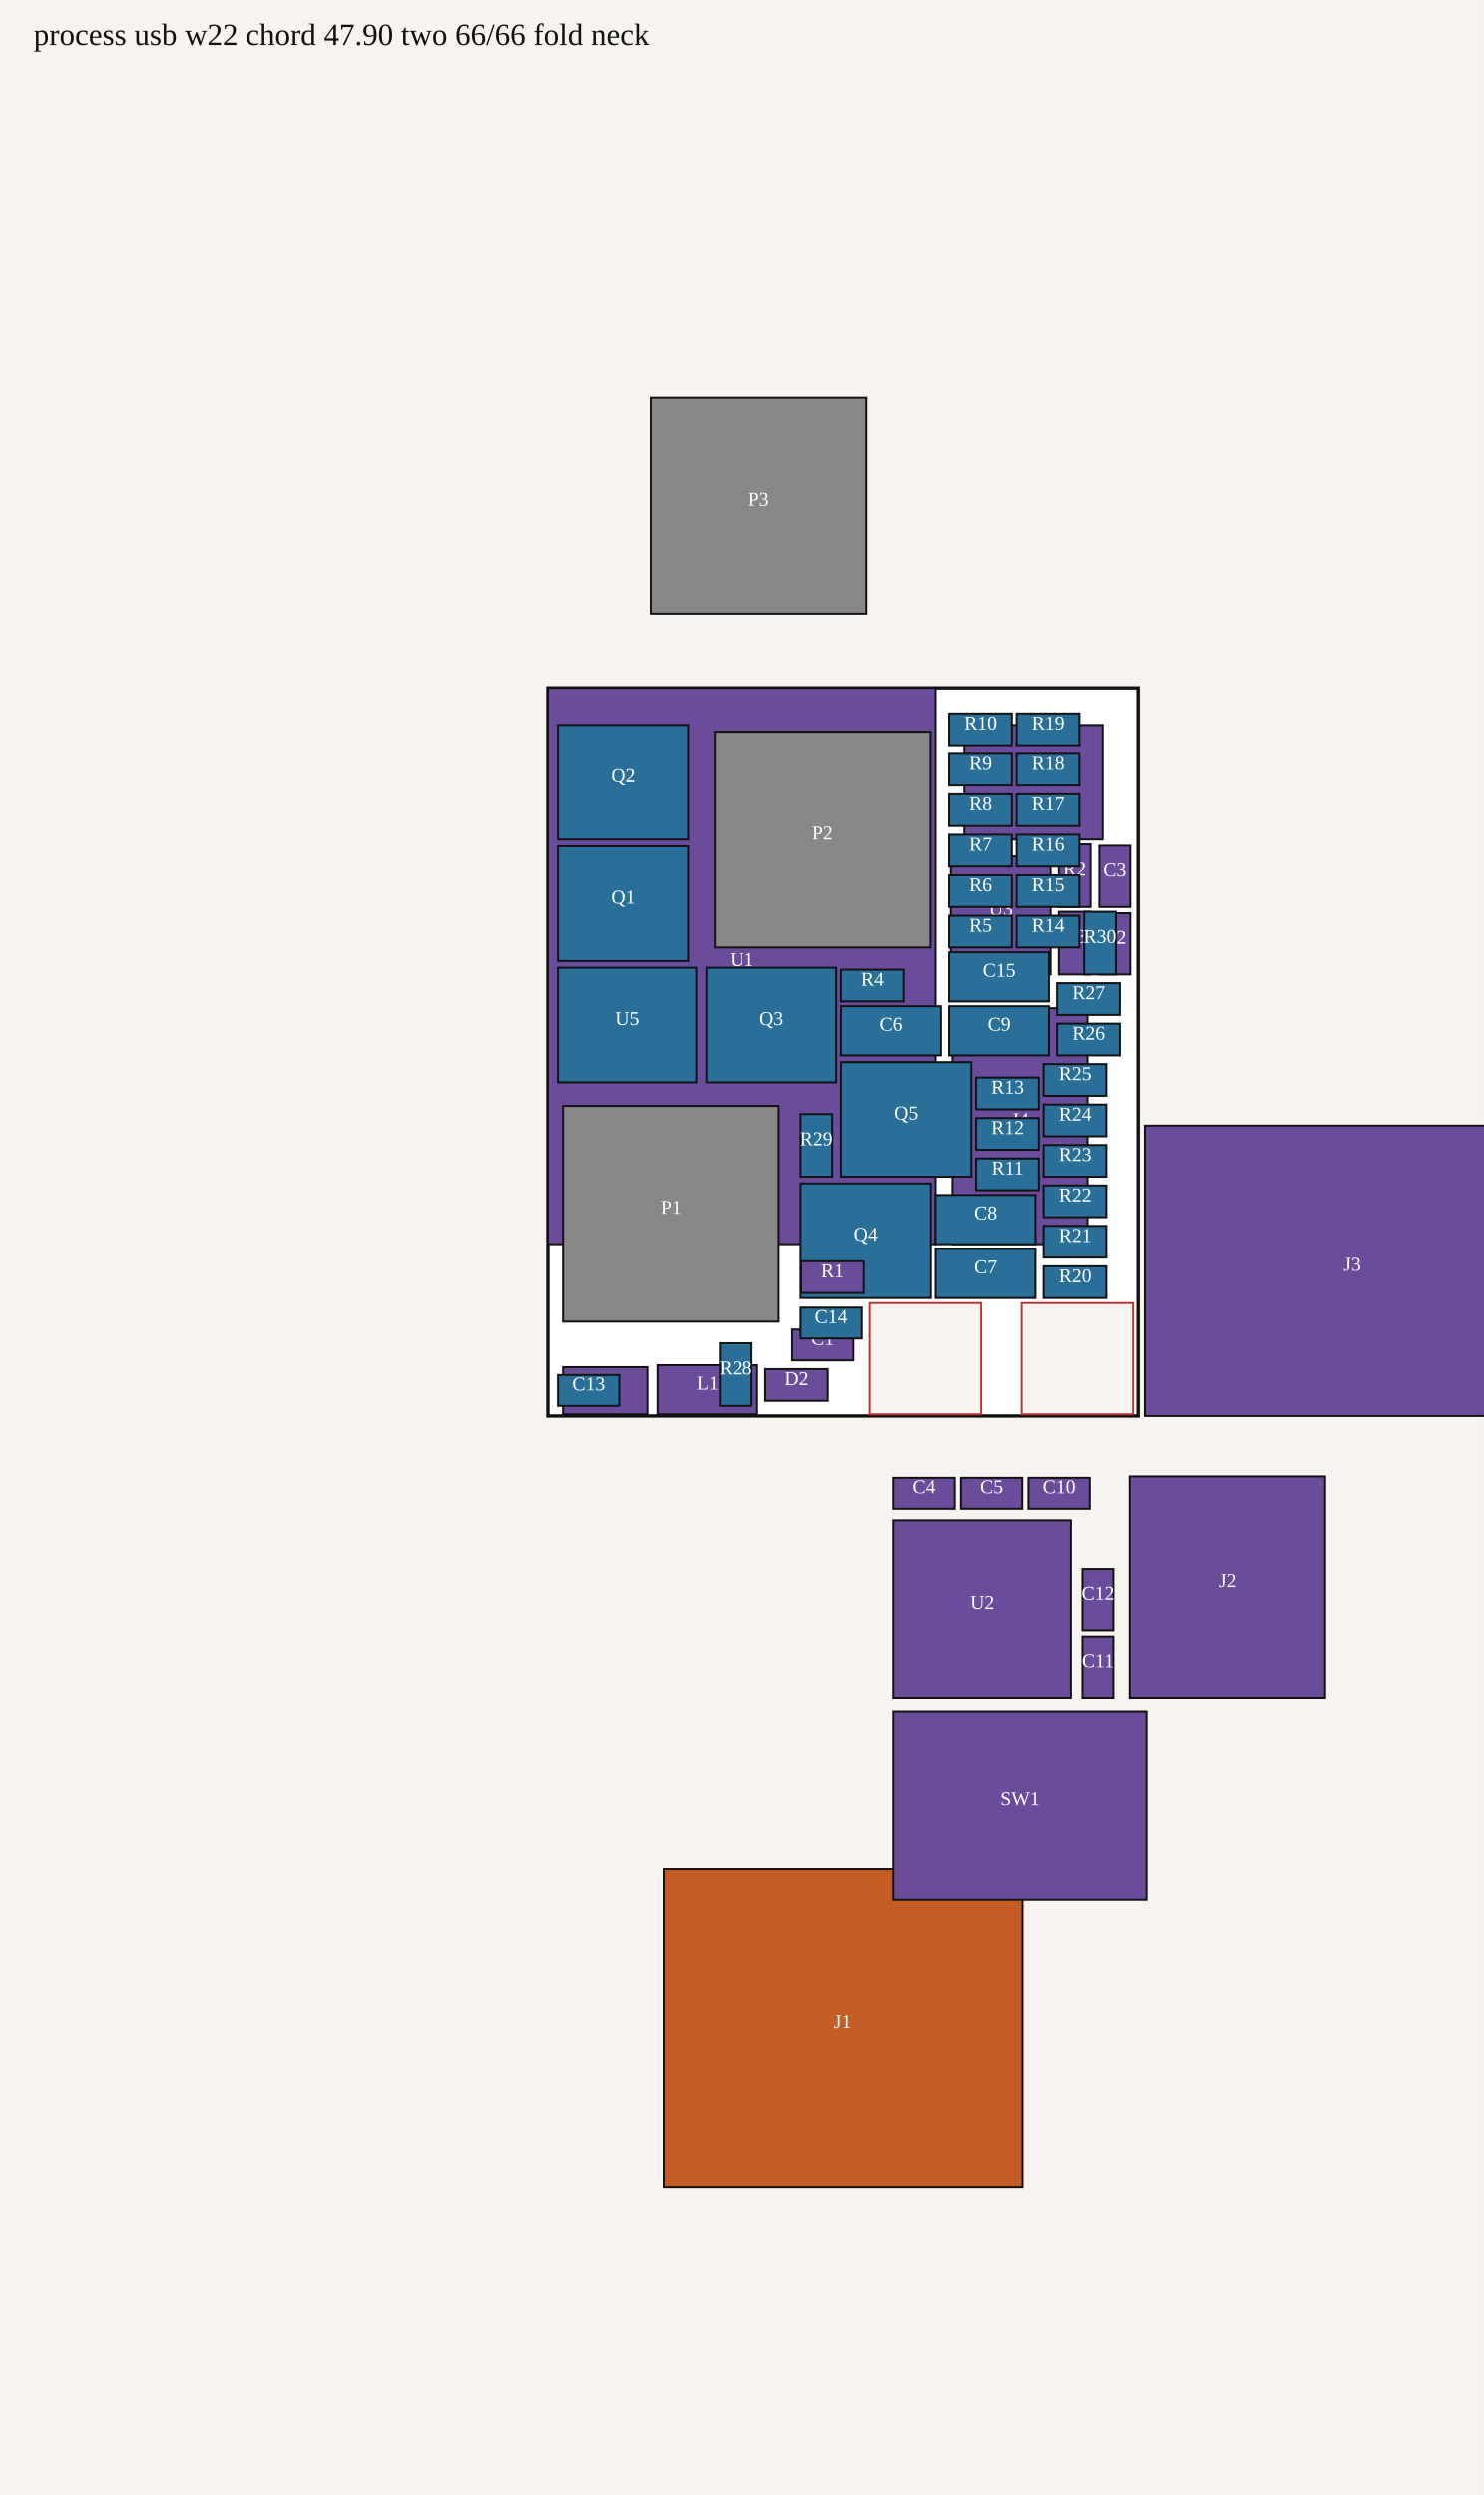
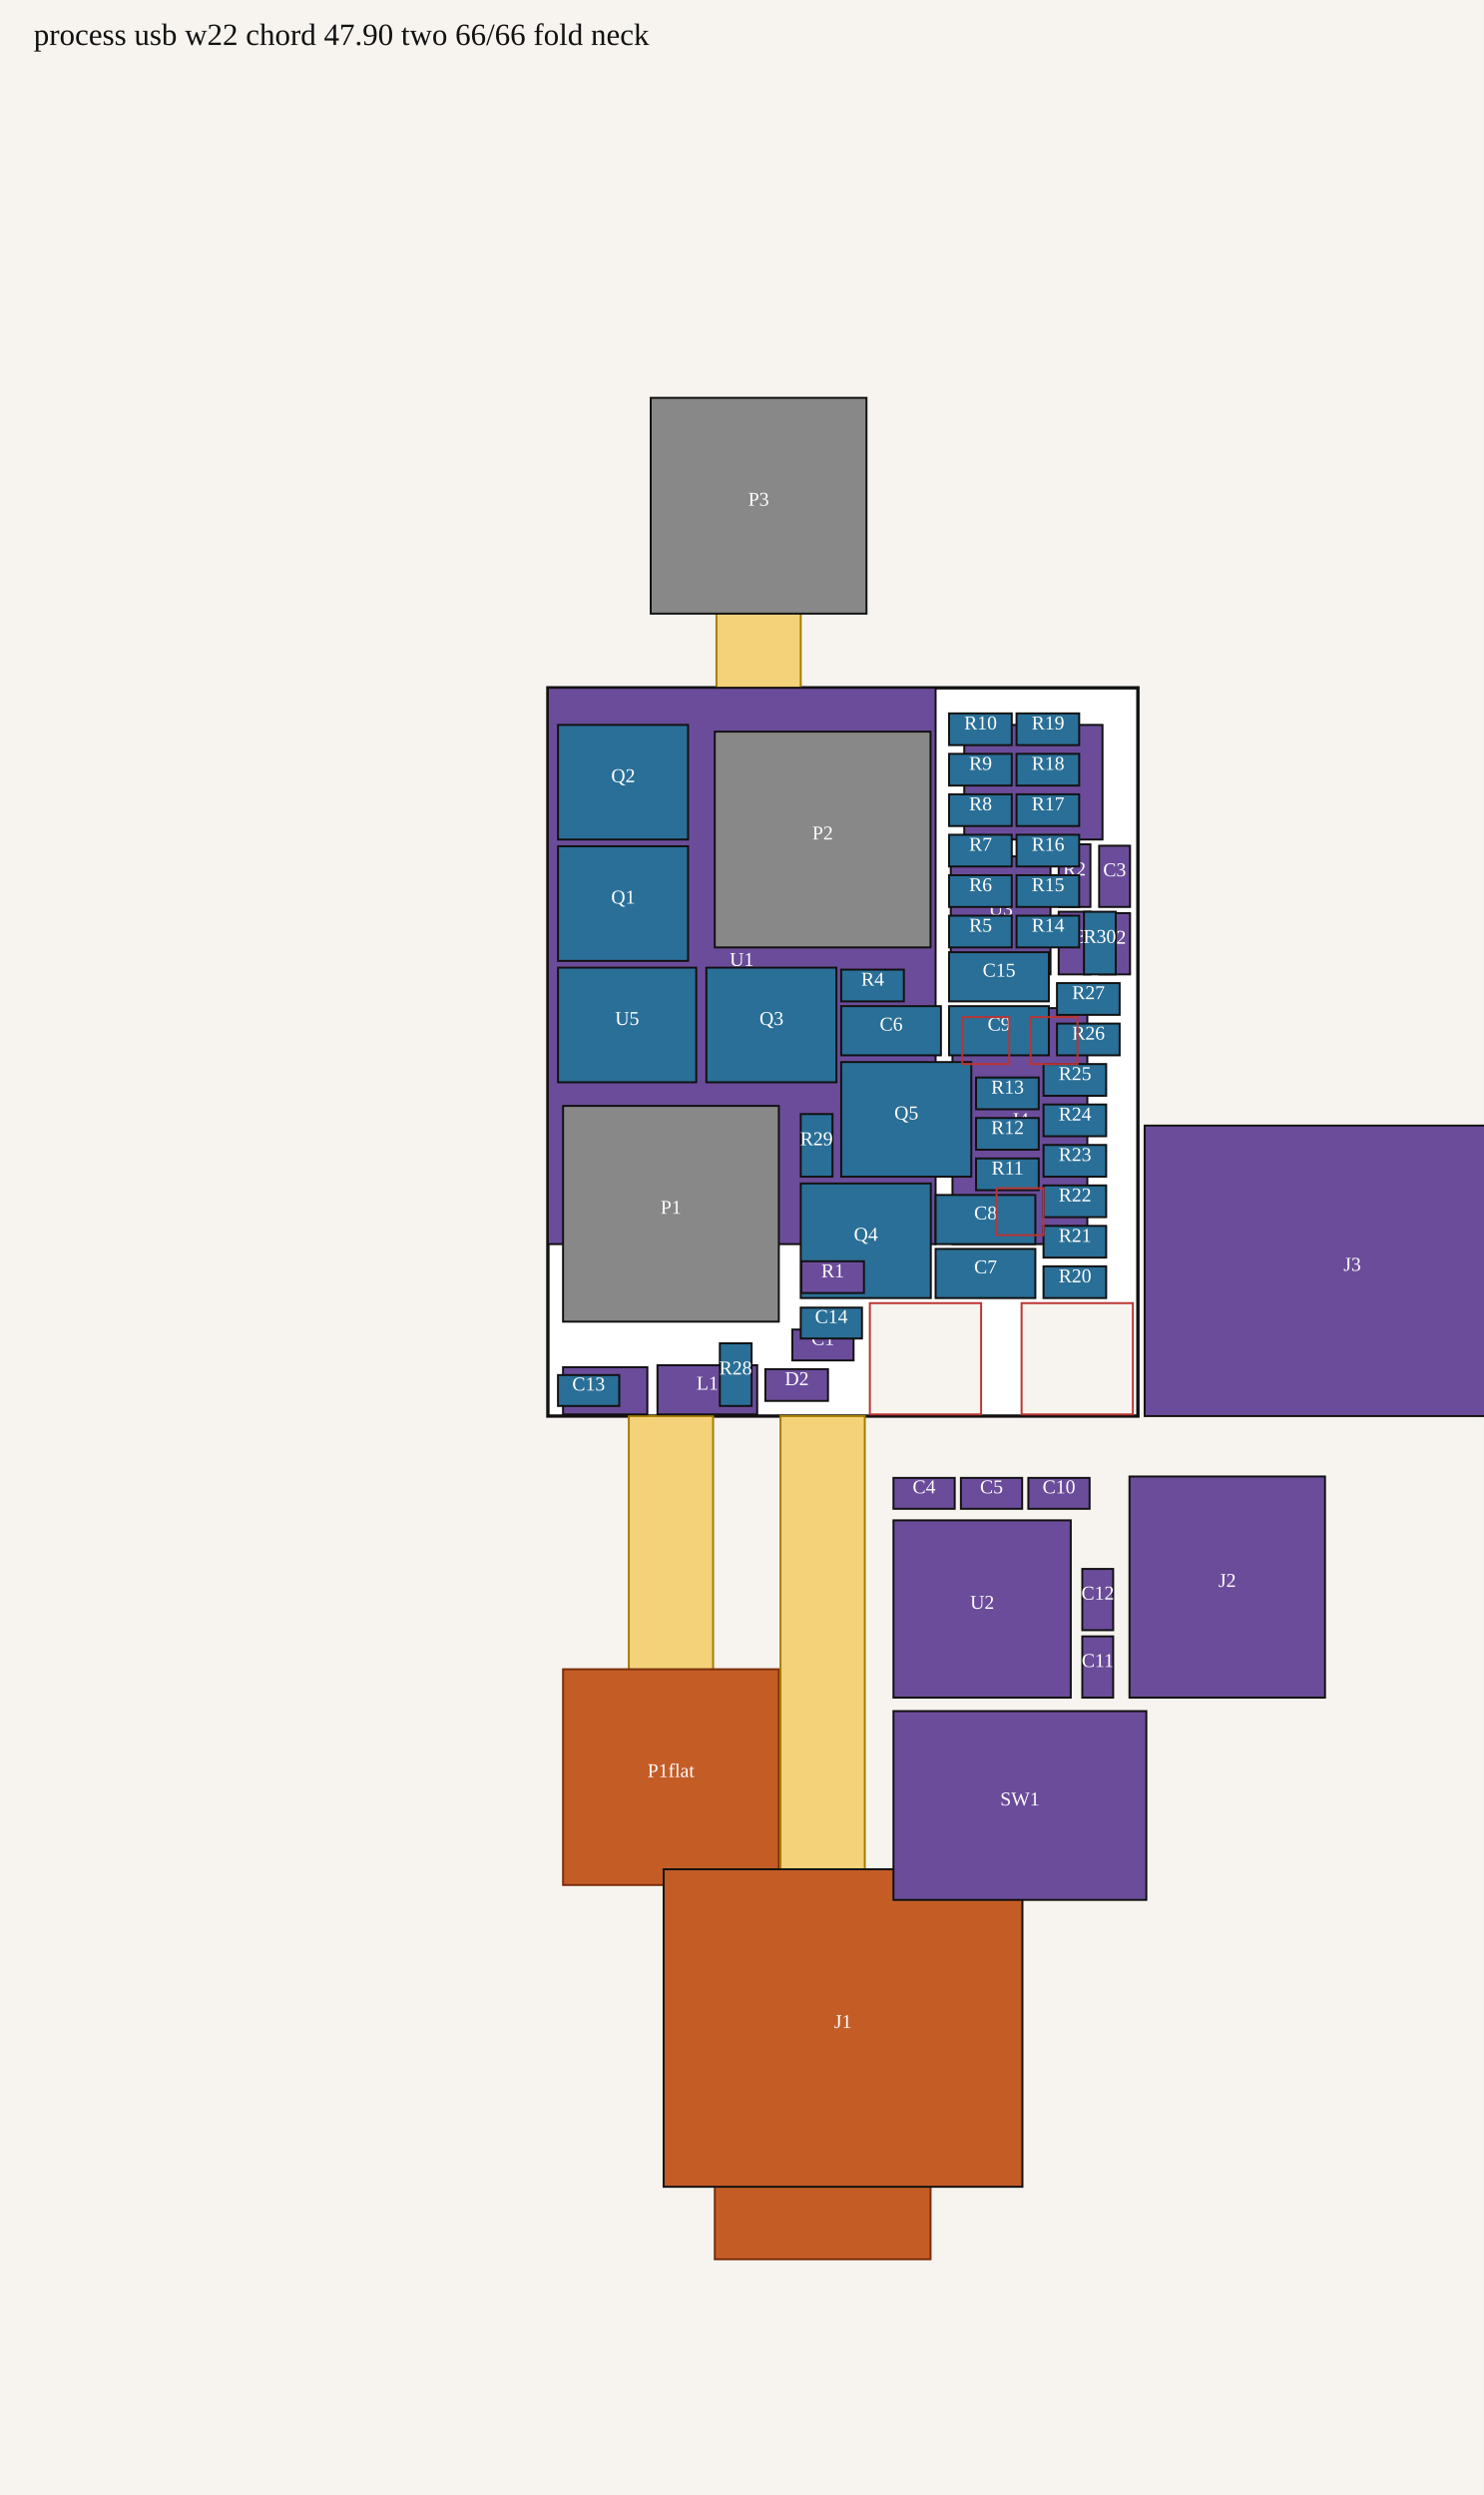
<svg xmlns="http://www.w3.org/2000/svg" width="528" height="888" viewBox="0 0 528.0 888.0">
  <rect width="100%" height="100%" fill="#f7f4ef" />
  <rect x="195.0" y="244.8" width="210.0" height="259.2" fill="#fff" stroke="#111" stroke-width="1.2" />
+   <rect x="223.8" y="504.0" width="30.0" height="128.5" fill="#f3d27a" stroke="#a67c00" stroke-width="0.7" />
+   <rect x="200.4" y="594.1" width="76.8" height="76.8" fill="#c45c26" stroke="#7a2e0b" stroke-width="0.7" />
+   <text x="238.8" y="632.5" font-size="7" text-anchor="middle" fill="#fff">P1flat</text>
+   <rect x="277.8" y="504.0" width="30.0" height="261.7" fill="#f3d27a" stroke="#a67c00" stroke-width="0.7" />
+   <rect x="254.4" y="727.3" width="76.8" height="76.8" fill="#c45c26" stroke="#7a2e0b" stroke-width="0.7" />
+   <text x="292.8" y="765.7" font-size="7" text-anchor="middle" fill="#fff">P2flat</text>
+   <rect x="255.0" y="180.0" width="30.0" height="64.8" fill="#f3d27a" stroke="#a67c00" stroke-width="0.7" />
  <rect x="195.0" y="244.8" width="138.0" height="198.0" fill="#6b4c9a" stroke="#111" stroke-width="0.7" />
  <text x="264.0" y="343.8" font-size="7" text-anchor="middle" fill="#fff">U1</text>
  <rect x="236.2" y="665.3" width="127.7" height="113.0" fill="#c45c26" stroke="#111" stroke-width="0.7" />
  <text x="300.0" y="721.8" font-size="7" text-anchor="middle" fill="#fff">J1</text>
  <rect x="200.4" y="393.6" width="76.8" height="76.8" fill="#888" stroke="#111" stroke-width="0.7" />
  <text x="238.8" y="432.0" font-size="7" text-anchor="middle" fill="#fff">P1</text>
  <rect x="254.4" y="260.4" width="76.8" height="76.8" fill="#888" stroke="#111" stroke-width="0.7" />
  <text x="292.8" y="298.8" font-size="7" text-anchor="middle" fill="#fff">P2</text>
  <rect x="231.6" y="141.6" width="76.8" height="76.8" fill="#888" stroke="#111" stroke-width="0.7" />
  <text x="270.0" y="180.0" font-size="7" text-anchor="middle" fill="#fff">P3</text>
  <rect x="318.0" y="609.0" width="90.0" height="67.2" fill="#6b4c9a" stroke="#111" stroke-width="0.7" />
  <text x="363.0" y="642.6" font-size="7" text-anchor="middle" fill="#fff">SW1</text>
  <rect x="339.0" y="358.8" width="48.0" height="84.0" fill="#6b4c9a" stroke="#111" stroke-width="0.7" />
  <text x="363.0" y="400.8" font-size="7" text-anchor="middle" fill="#fff">J4</text>
  <rect x="318.0" y="541.1" width="63.1" height="63.1" fill="#6b4c9a" stroke="#111" stroke-width="0.7" />
  <text x="349.6" y="572.6" font-size="7" text-anchor="middle" fill="#fff">U2</text>
  <rect x="338.4" y="304.8" width="35.5" height="42.0" fill="#6b4c9a" stroke="#111" stroke-width="0.7" />
  <text x="356.2" y="325.8" font-size="7" text-anchor="middle" fill="#fff">U3</text>
  <rect x="343.2" y="258.0" width="49.2" height="40.8" fill="#6b4c9a" stroke="#111" stroke-width="0.7" />
  <text x="367.8" y="278.4" font-size="7" text-anchor="middle" fill="#fff">U4</text>
  <rect x="198.6" y="344.4" width="49.2" height="40.8" fill="#2a6f97" stroke="#111" stroke-width="0.7" />
  <text x="223.2" y="364.8" font-size="7" text-anchor="middle" fill="#fff">U5</text>
  <rect x="402.0" y="525.5" width="69.6" height="78.7" fill="#6b4c9a" stroke="#111" stroke-width="0.7" />
  <text x="436.8" y="564.8" font-size="7" text-anchor="middle" fill="#fff">J2</text>
  <rect x="407.4" y="400.6" width="147.7" height="103.4" fill="#6b4c9a" stroke="#111" stroke-width="0.7" />
  <text x="481.3" y="452.3" font-size="7" text-anchor="middle" fill="#fff">J3</text>
  <rect x="200.4" y="486.6" width="30.0" height="16.8" fill="#6b4c9a" stroke="#111" stroke-width="0.7" />
  <text x="215.4" y="495.0" font-size="7" text-anchor="middle" fill="#fff">D1</text>
  <rect x="234.0" y="485.9" width="35.5" height="17.5" fill="#6b4c9a" stroke="#111" stroke-width="0.7" />
  <text x="251.8" y="494.6" font-size="7" text-anchor="middle" fill="#fff">L1</text>
  <rect x="272.4" y="487.3" width="22.3" height="11.3" fill="#6b4c9a" stroke="#111" stroke-width="0.7" />
  <text x="283.6" y="493.0" font-size="7" text-anchor="middle" fill="#fff">D2</text>
  <rect x="198.6" y="301.2" width="46.3" height="40.8" fill="#2a6f97" stroke="#111" stroke-width="0.7" />
  <text x="221.8" y="321.6" font-size="7" text-anchor="middle" fill="#fff">Q1</text>
  <rect x="198.6" y="258.0" width="46.3" height="40.8" fill="#2a6f97" stroke="#111" stroke-width="0.7" />
  <text x="221.8" y="278.4" font-size="7" text-anchor="middle" fill="#fff">Q2</text>
  <rect x="251.4" y="344.4" width="46.3" height="40.8" fill="#2a6f97" stroke="#111" stroke-width="0.7" />
  <text x="274.6" y="364.8" font-size="7" text-anchor="middle" fill="#fff">Q3</text>
  <rect x="285.0" y="421.2" width="46.3" height="40.8" fill="#2a6f97" stroke="#111" stroke-width="0.7" />
  <text x="308.2" y="441.6" font-size="7" text-anchor="middle" fill="#fff">Q4</text>
  <rect x="299.4" y="378.0" width="46.3" height="40.8" fill="#2a6f97" stroke="#111" stroke-width="0.7" />
  <text x="322.6" y="398.4" font-size="7" text-anchor="middle" fill="#fff">Q5</text>
  <rect x="285.2" y="448.9" width="22.3" height="11.3" fill="#6b4c9a" stroke="#111" stroke-width="0.7" />
  <text x="296.4" y="454.6" font-size="7" text-anchor="middle" fill="#fff">R1</text>
  <rect x="376.8" y="300.5" width="11.3" height="22.3" fill="#6b4c9a" stroke="#111" stroke-width="0.7" />
  <text x="382.4" y="311.6" font-size="7" text-anchor="middle" fill="#fff">R2</text>
  <rect x="376.8" y="324.5" width="11.3" height="22.3" fill="#6b4c9a" stroke="#111" stroke-width="0.7" />
  <text x="382.4" y="335.6" font-size="7" text-anchor="middle" fill="#fff">R3</text>
  <rect x="282.0" y="473.2" width="21.8" height="11.0" fill="#6b4c9a" stroke="#111" stroke-width="0.7" />
  <text x="292.9" y="478.7" font-size="7" text-anchor="middle" fill="#fff">C1</text>
  <rect x="391.2" y="325.0" width="11.0" height="21.8" fill="#6b4c9a" stroke="#111" stroke-width="0.7" />
  <text x="396.7" y="335.9" font-size="7" text-anchor="middle" fill="#fff">C2</text>
  <rect x="391.2" y="301.0" width="11.0" height="21.8" fill="#6b4c9a" stroke="#111" stroke-width="0.7" />
  <text x="396.7" y="311.9" font-size="7" text-anchor="middle" fill="#fff">C3</text>
  <rect x="318.0" y="526.0" width="21.8" height="11.0" fill="#6b4c9a" stroke="#111" stroke-width="0.7" />
  <text x="328.9" y="531.5" font-size="7" text-anchor="middle" fill="#fff">C4</text>
  <rect x="342.0" y="526.0" width="21.8" height="11.0" fill="#6b4c9a" stroke="#111" stroke-width="0.7" />
  <text x="352.9" y="531.5" font-size="7" text-anchor="middle" fill="#fff">C5</text>
  <rect x="299.4" y="358.1" width="35.5" height="17.5" fill="#2a6f97" stroke="#111" stroke-width="0.7" />
  <text x="317.2" y="366.8" font-size="7" text-anchor="middle" fill="#fff">C6</text>
  <rect x="333.0" y="444.5" width="35.5" height="17.5" fill="#2a6f97" stroke="#111" stroke-width="0.7" />
  <text x="350.8" y="453.2" font-size="7" text-anchor="middle" fill="#fff">C7</text>
  <rect x="333.0" y="425.3" width="35.5" height="17.5" fill="#2a6f97" stroke="#111" stroke-width="0.7" />
  <text x="350.8" y="434.0" font-size="7" text-anchor="middle" fill="#fff">C8</text>
  <rect x="337.8" y="358.1" width="35.5" height="17.5" fill="#2a6f97" stroke="#111" stroke-width="0.7" />
  <text x="355.6" y="366.8" font-size="7" text-anchor="middle" fill="#fff">C9</text>
  <rect x="366.0" y="526.0" width="21.8" height="11.0" fill="#6b4c9a" stroke="#111" stroke-width="0.7" />
  <text x="376.9" y="531.5" font-size="7" text-anchor="middle" fill="#fff">C10</text>
  <rect x="385.2" y="582.4" width="11.0" height="21.8" fill="#6b4c9a" stroke="#111" stroke-width="0.7" />
  <text x="390.7" y="593.3" font-size="7" text-anchor="middle" fill="#fff">C11</text>
  <rect x="385.2" y="558.4" width="11.0" height="21.8" fill="#6b4c9a" stroke="#111" stroke-width="0.7" />
  <text x="390.7" y="569.3" font-size="7" text-anchor="middle" fill="#fff">C12</text>
  <rect x="198.6" y="489.4" width="21.8" height="11.0" fill="#2a6f97" stroke="#111" stroke-width="0.7" />
  <text x="209.5" y="494.9" font-size="7" text-anchor="middle" fill="#fff">C13</text>
  <rect x="285.0" y="465.4" width="21.8" height="11.0" fill="#2a6f97" stroke="#111" stroke-width="0.7" />
  <text x="295.9" y="470.9" font-size="7" text-anchor="middle" fill="#fff">C14</text>
  <rect x="337.8" y="338.9" width="35.5" height="17.5" fill="#2a6f97" stroke="#111" stroke-width="0.7" />
  <text x="355.6" y="347.6" font-size="7" text-anchor="middle" fill="#fff">C15</text>
  <rect x="299.4" y="345.1" width="22.3" height="11.3" fill="#2a6f97" stroke="#111" stroke-width="0.7" />
  <text x="310.6" y="350.8" font-size="7" text-anchor="middle" fill="#fff">R4</text>
  <rect x="337.8" y="325.9" width="22.3" height="11.3" fill="#2a6f97" stroke="#111" stroke-width="0.7" />
  <text x="349.0" y="331.6" font-size="7" text-anchor="middle" fill="#fff">R5</text>
  <rect x="337.8" y="311.5" width="22.3" height="11.3" fill="#2a6f97" stroke="#111" stroke-width="0.7" />
  <text x="349.0" y="317.2" font-size="7" text-anchor="middle" fill="#fff">R6</text>
  <rect x="337.8" y="297.1" width="22.3" height="11.3" fill="#2a6f97" stroke="#111" stroke-width="0.7" />
  <text x="349.0" y="302.8" font-size="7" text-anchor="middle" fill="#fff">R7</text>
  <rect x="337.8" y="282.7" width="22.3" height="11.3" fill="#2a6f97" stroke="#111" stroke-width="0.7" />
  <text x="349.0" y="288.4" font-size="7" text-anchor="middle" fill="#fff">R8</text>
  <rect x="337.8" y="268.3" width="22.3" height="11.3" fill="#2a6f97" stroke="#111" stroke-width="0.7" />
  <text x="349.0" y="274.0" font-size="7" text-anchor="middle" fill="#fff">R9</text>
  <rect x="337.8" y="253.9" width="22.3" height="11.3" fill="#2a6f97" stroke="#111" stroke-width="0.7" />
  <text x="349.0" y="259.6" font-size="7" text-anchor="middle" fill="#fff">R10</text>
  <rect x="347.4" y="412.3" width="22.3" height="11.3" fill="#2a6f97" stroke="#111" stroke-width="0.7" />
  <text x="358.6" y="418.0" font-size="7" text-anchor="middle" fill="#fff">R11</text>
  <rect x="347.4" y="397.9" width="22.3" height="11.3" fill="#2a6f97" stroke="#111" stroke-width="0.7" />
  <text x="358.6" y="403.6" font-size="7" text-anchor="middle" fill="#fff">R12</text>
  <rect x="347.4" y="383.5" width="22.3" height="11.3" fill="#2a6f97" stroke="#111" stroke-width="0.7" />
  <text x="358.6" y="389.2" font-size="7" text-anchor="middle" fill="#fff">R13</text>
  <rect x="361.8" y="325.9" width="22.3" height="11.3" fill="#2a6f97" stroke="#111" stroke-width="0.7" />
  <text x="373.0" y="331.6" font-size="7" text-anchor="middle" fill="#fff">R14</text>
  <rect x="361.8" y="311.5" width="22.3" height="11.3" fill="#2a6f97" stroke="#111" stroke-width="0.7" />
  <text x="373.0" y="317.2" font-size="7" text-anchor="middle" fill="#fff">R15</text>
  <rect x="361.8" y="297.1" width="22.3" height="11.3" fill="#2a6f97" stroke="#111" stroke-width="0.7" />
  <text x="373.0" y="302.8" font-size="7" text-anchor="middle" fill="#fff">R16</text>
  <rect x="361.8" y="282.7" width="22.3" height="11.3" fill="#2a6f97" stroke="#111" stroke-width="0.7" />
  <text x="373.0" y="288.4" font-size="7" text-anchor="middle" fill="#fff">R17</text>
  <rect x="361.8" y="268.3" width="22.3" height="11.3" fill="#2a6f97" stroke="#111" stroke-width="0.7" />
  <text x="373.0" y="274.0" font-size="7" text-anchor="middle" fill="#fff">R18</text>
  <rect x="361.8" y="253.9" width="22.3" height="11.3" fill="#2a6f97" stroke="#111" stroke-width="0.7" />
  <text x="373.0" y="259.6" font-size="7" text-anchor="middle" fill="#fff">R19</text>
  <rect x="371.4" y="450.7" width="22.3" height="11.3" fill="#2a6f97" stroke="#111" stroke-width="0.7" />
  <text x="382.6" y="456.4" font-size="7" text-anchor="middle" fill="#fff">R20</text>
  <rect x="371.4" y="436.3" width="22.3" height="11.3" fill="#2a6f97" stroke="#111" stroke-width="0.7" />
  <text x="382.6" y="442.0" font-size="7" text-anchor="middle" fill="#fff">R21</text>
  <rect x="371.4" y="421.9" width="22.3" height="11.3" fill="#2a6f97" stroke="#111" stroke-width="0.7" />
  <text x="382.6" y="427.6" font-size="7" text-anchor="middle" fill="#fff">R22</text>
  <rect x="371.4" y="407.5" width="22.3" height="11.3" fill="#2a6f97" stroke="#111" stroke-width="0.7" />
  <text x="382.6" y="413.2" font-size="7" text-anchor="middle" fill="#fff">R23</text>
  <rect x="371.4" y="393.1" width="22.3" height="11.3" fill="#2a6f97" stroke="#111" stroke-width="0.7" />
  <text x="382.6" y="398.8" font-size="7" text-anchor="middle" fill="#fff">R24</text>
  <rect x="371.4" y="378.7" width="22.3" height="11.3" fill="#2a6f97" stroke="#111" stroke-width="0.7" />
  <text x="382.6" y="384.4" font-size="7" text-anchor="middle" fill="#fff">R25</text>
  <rect x="376.2" y="364.3" width="22.3" height="11.3" fill="#2a6f97" stroke="#111" stroke-width="0.7" />
  <text x="387.4" y="370.0" font-size="7" text-anchor="middle" fill="#fff">R26</text>
  <rect x="376.2" y="349.9" width="22.3" height="11.3" fill="#2a6f97" stroke="#111" stroke-width="0.7" />
  <text x="387.4" y="355.6" font-size="7" text-anchor="middle" fill="#fff">R27</text>
  <rect x="256.2" y="478.1" width="11.3" height="22.3" fill="#2a6f97" stroke="#111" stroke-width="0.7" />
  <text x="261.8" y="489.2" font-size="7" text-anchor="middle" fill="#fff">R28</text>
  <rect x="285.0" y="396.5" width="11.3" height="22.3" fill="#2a6f97" stroke="#111" stroke-width="0.7" />
  <text x="290.6" y="407.6" font-size="7" text-anchor="middle" fill="#fff">R29</text>
  <rect x="385.8" y="324.5" width="11.3" height="22.3" fill="#2a6f97" stroke="#111" stroke-width="0.7" />
  <text x="391.4" y="335.6" font-size="7" text-anchor="middle" fill="#fff">R30</text>
  <rect x="309.6" y="463.8" width="39.6" height="39.6" fill="#f7f4ef" stroke="#b33" stroke-width="0.7" />
  <rect x="363.6" y="463.8" width="39.6" height="39.6" fill="#f7f4ef" stroke="#b33" stroke-width="0.7" />
+   <rect x="354.7" y="422.9" width="16.7" height="16.7" fill="none" stroke="#b33" stroke-width="0.7" />
+   <rect x="366.8" y="362.0" width="16.7" height="16.7" fill="none" stroke="#b33" stroke-width="0.7" />
+   <rect x="342.5" y="362.0" width="16.7" height="16.7" fill="none" stroke="#b33" stroke-width="0.7" />
  <text x="12" y="16" font-size="11" fill="#111">process usb w22 chord 47.90 two 66/66 fold neck</text>
</svg>
